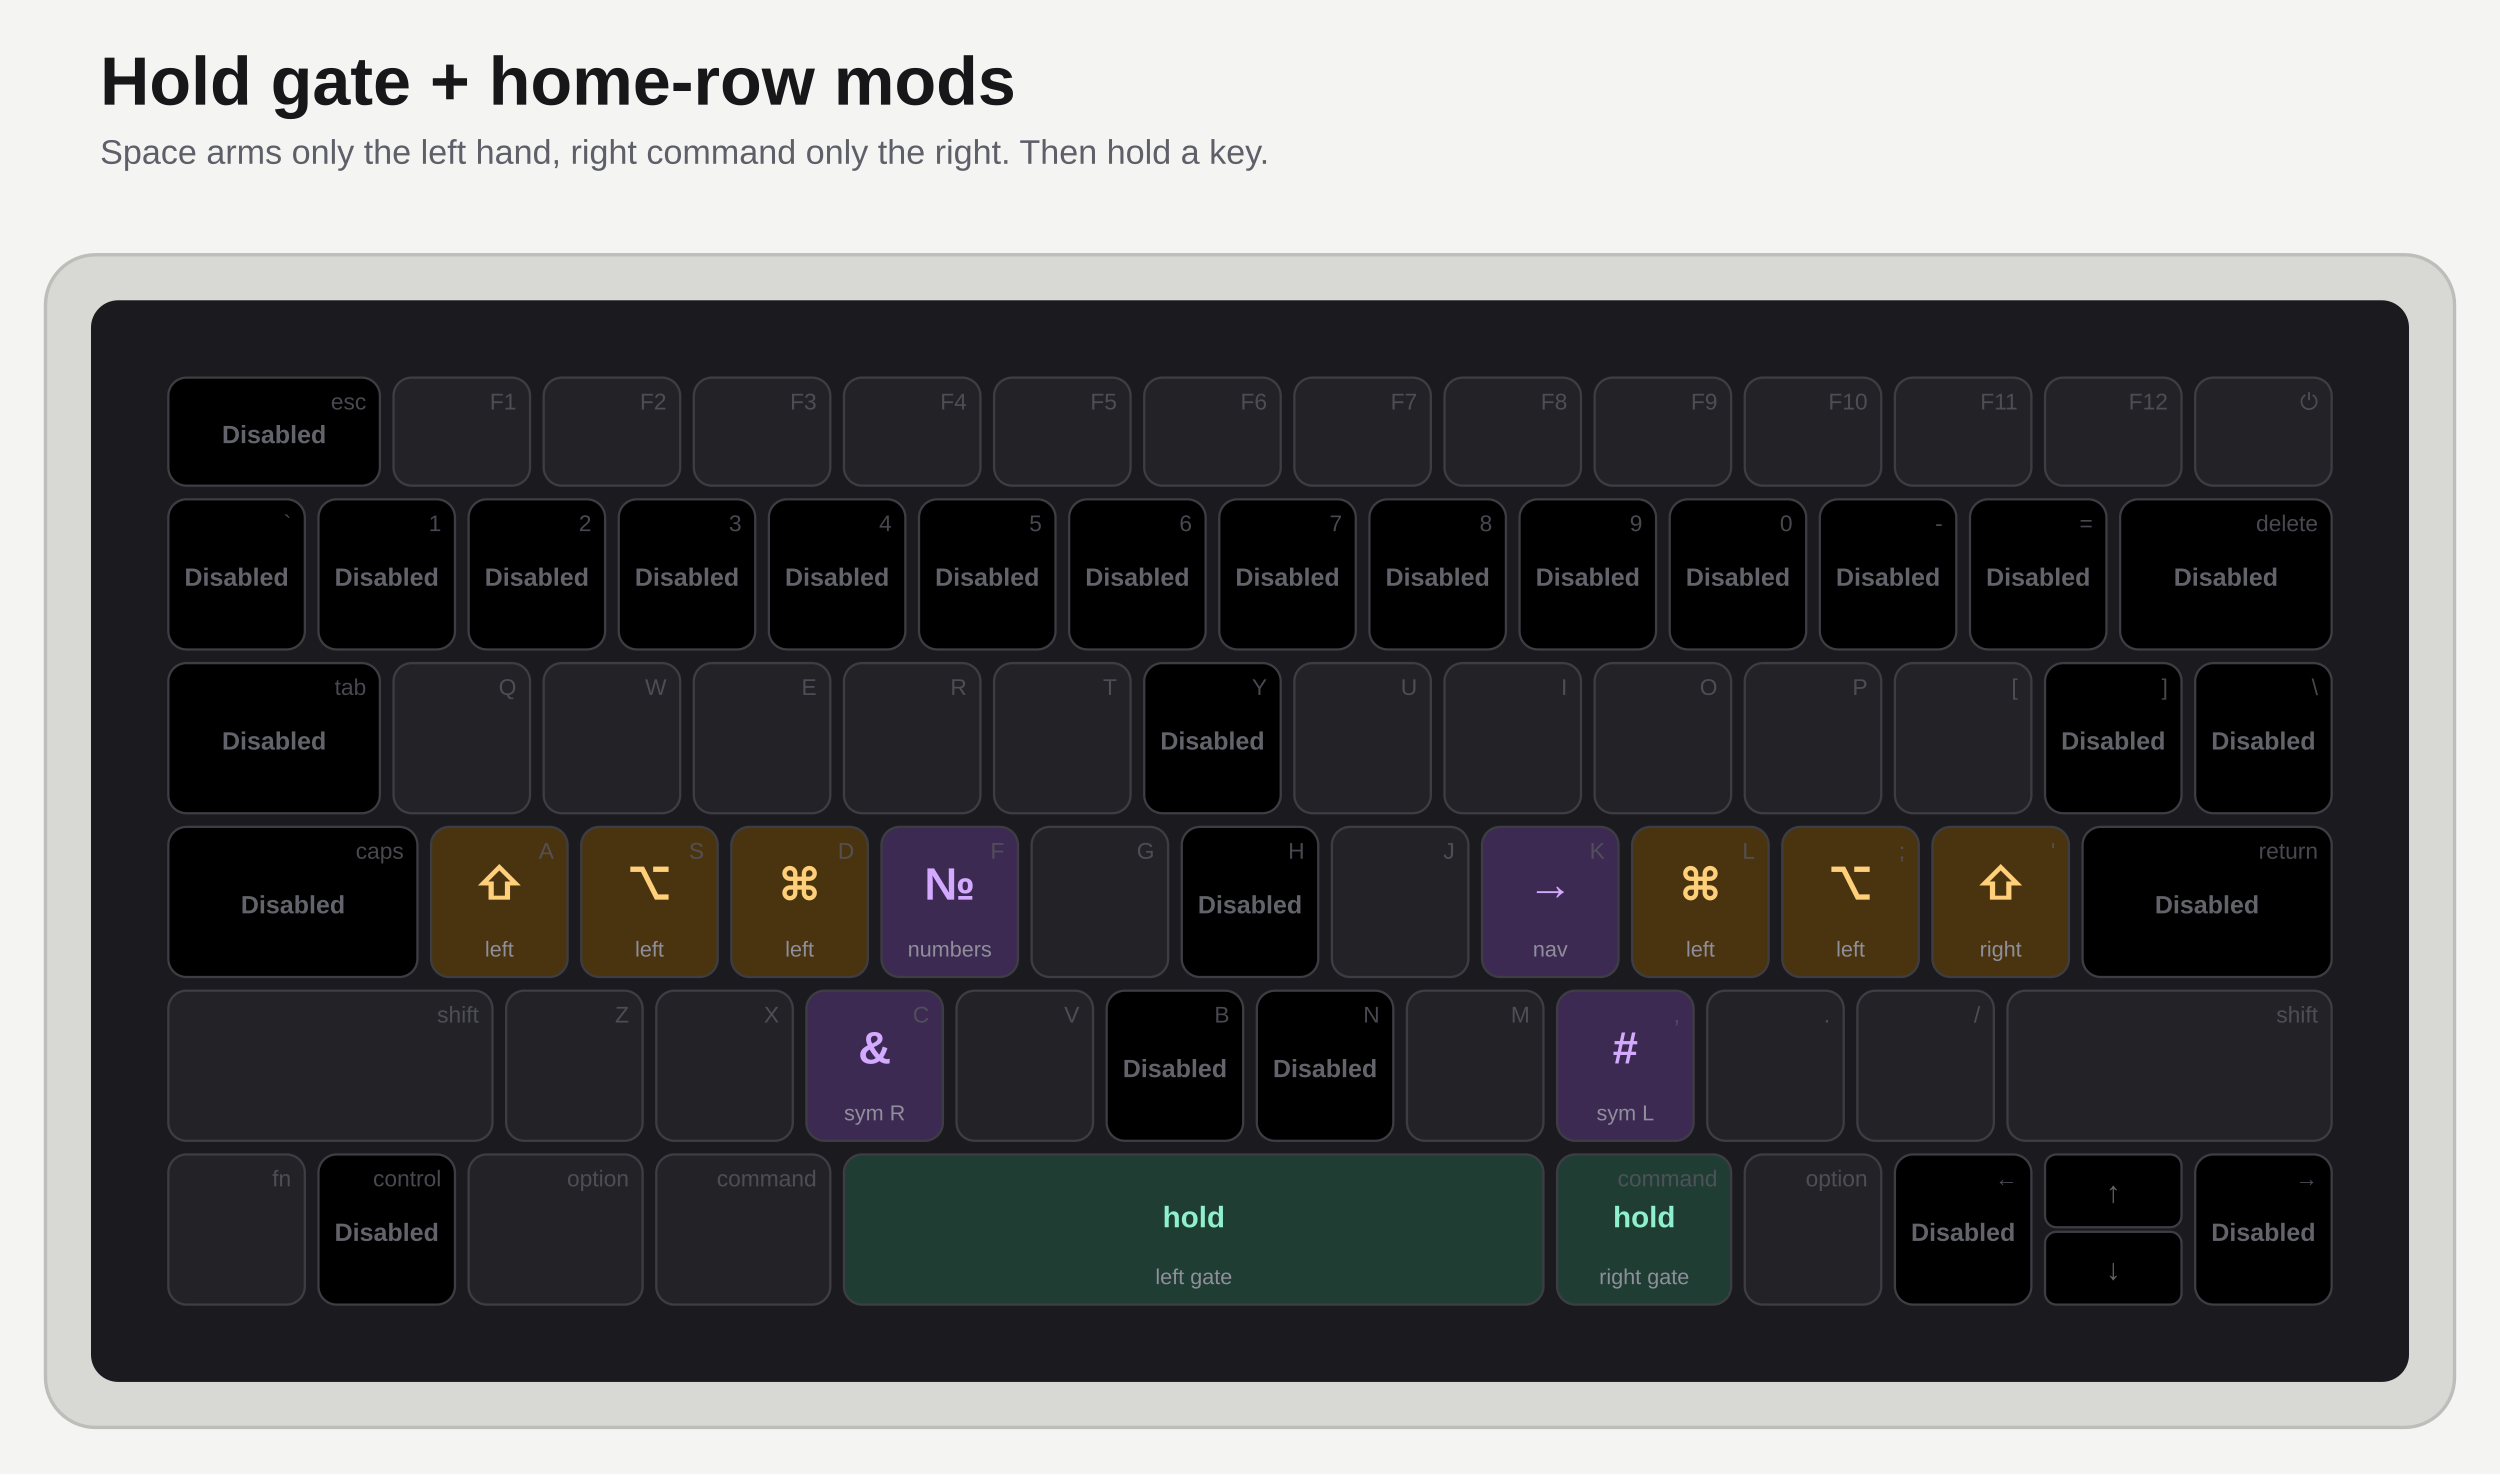
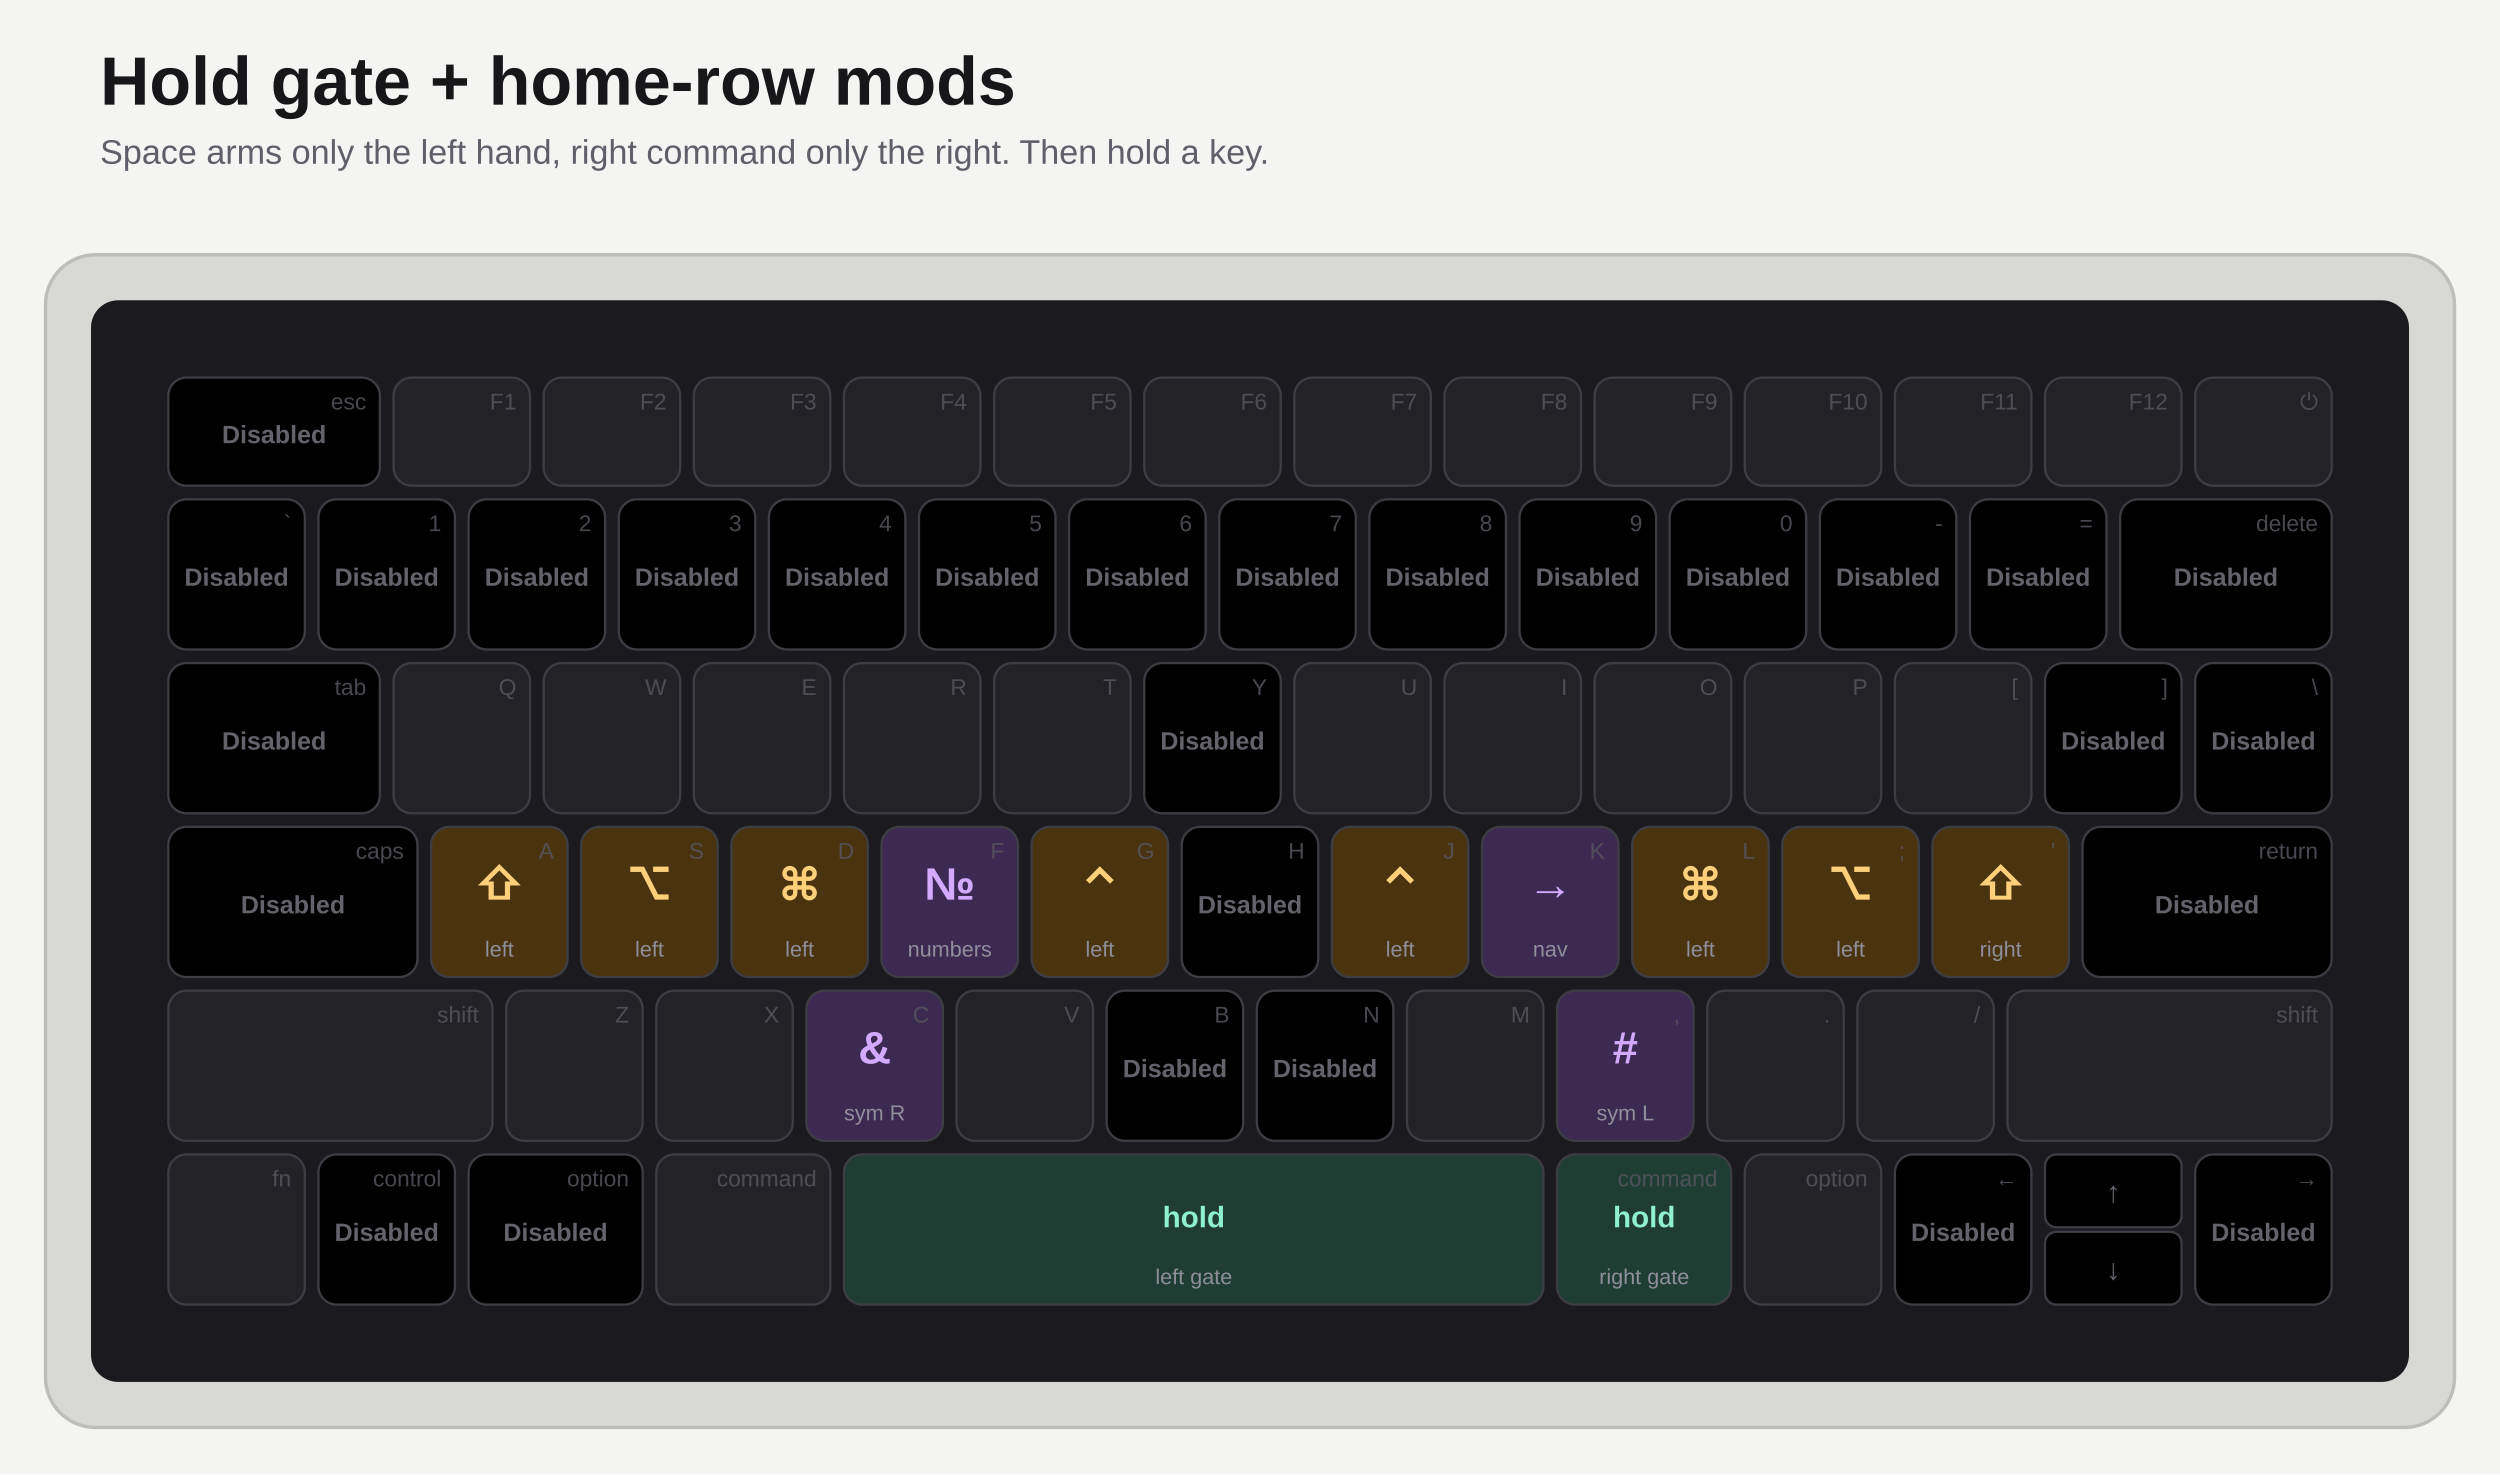
<svg xmlns="http://www.w3.org/2000/svg" width="1099" height="648" viewBox="0 0 1099 648" role="img" aria-label="Hold gate + home-row mods layer of the splitmac">
  <rect width="1099" height="648" fill="#f4f4f2" />
  <text x="44.0" y="46.0" fill="#17171a" font-size="30" font-weight="700" text-anchor="start" opacity="1.0" font-family="-apple-system, BlinkMacSystemFont, 'SF Pro Text', 'Helvetica Neue', Arial, sans-serif">Hold gate + home-row mods</text>
  <text x="44.0" y="72.0" fill="#5f5f6a" font-size="15" font-weight="400" text-anchor="start" opacity="1.0" font-family="-apple-system, BlinkMacSystemFont, 'SF Pro Text', 'Helvetica Neue', Arial, sans-serif">Space arms only the left hand, right command only the right. Then hold a key.</text>
  <rect x="20.0" y="112.0" width="1059.0" height="515.5" rx="22" fill="#d8d8d5" stroke="#bdbdb9" stroke-width="1.5" />
  <rect x="40.0" y="132.0" width="1019.0" height="475.5" rx="12" fill="#1b1b1f" />
  <rect x="74.0" y="166.0" width="93.0" height="47.5" rx="8" fill="#000000" stroke="#3d3d44" stroke-width="1" />
  <text x="161.0" y="180.0" fill="#55555e" font-size="10" font-weight="500" text-anchor="end" opacity="0.85" font-family="-apple-system, BlinkMacSystemFont, 'SF Pro Text', 'Helvetica Neue', Arial, sans-serif">esc</text>
  <text x="120.5" y="194.8" fill="#63636b" font-size="11" font-weight="600" text-anchor="middle" opacity="1.0" font-family="-apple-system, BlinkMacSystemFont, 'SF Pro Text', 'Helvetica Neue', Arial, sans-serif">Disabled</text>
  <rect x="173.0" y="166.0" width="60.0" height="47.5" rx="8" fill="#232327" stroke="#3d3d44" stroke-width="1" />
  <text x="227.0" y="180.0" fill="#55555e" font-size="10" font-weight="500" text-anchor="end" opacity="0.85" font-family="-apple-system, BlinkMacSystemFont, 'SF Pro Text', 'Helvetica Neue', Arial, sans-serif">F1</text>
  <rect x="239.0" y="166.0" width="60.0" height="47.5" rx="8" fill="#232327" stroke="#3d3d44" stroke-width="1" />
  <text x="293.0" y="180.0" fill="#55555e" font-size="10" font-weight="500" text-anchor="end" opacity="0.85" font-family="-apple-system, BlinkMacSystemFont, 'SF Pro Text', 'Helvetica Neue', Arial, sans-serif">F2</text>
  <rect x="305.0" y="166.0" width="60.0" height="47.5" rx="8" fill="#232327" stroke="#3d3d44" stroke-width="1" />
  <text x="359.0" y="180.0" fill="#55555e" font-size="10" font-weight="500" text-anchor="end" opacity="0.85" font-family="-apple-system, BlinkMacSystemFont, 'SF Pro Text', 'Helvetica Neue', Arial, sans-serif">F3</text>
  <rect x="371.0" y="166.0" width="60.0" height="47.5" rx="8" fill="#232327" stroke="#3d3d44" stroke-width="1" />
  <text x="425.0" y="180.0" fill="#55555e" font-size="10" font-weight="500" text-anchor="end" opacity="0.85" font-family="-apple-system, BlinkMacSystemFont, 'SF Pro Text', 'Helvetica Neue', Arial, sans-serif">F4</text>
  <rect x="437.0" y="166.0" width="60.0" height="47.5" rx="8" fill="#232327" stroke="#3d3d44" stroke-width="1" />
  <text x="491.0" y="180.0" fill="#55555e" font-size="10" font-weight="500" text-anchor="end" opacity="0.85" font-family="-apple-system, BlinkMacSystemFont, 'SF Pro Text', 'Helvetica Neue', Arial, sans-serif">F5</text>
  <rect x="503.0" y="166.0" width="60.0" height="47.5" rx="8" fill="#232327" stroke="#3d3d44" stroke-width="1" />
  <text x="557.0" y="180.0" fill="#55555e" font-size="10" font-weight="500" text-anchor="end" opacity="0.85" font-family="-apple-system, BlinkMacSystemFont, 'SF Pro Text', 'Helvetica Neue', Arial, sans-serif">F6</text>
  <rect x="569.0" y="166.0" width="60.0" height="47.5" rx="8" fill="#232327" stroke="#3d3d44" stroke-width="1" />
  <text x="623.0" y="180.0" fill="#55555e" font-size="10" font-weight="500" text-anchor="end" opacity="0.85" font-family="-apple-system, BlinkMacSystemFont, 'SF Pro Text', 'Helvetica Neue', Arial, sans-serif">F7</text>
  <rect x="635.0" y="166.0" width="60.0" height="47.5" rx="8" fill="#232327" stroke="#3d3d44" stroke-width="1" />
  <text x="689.0" y="180.0" fill="#55555e" font-size="10" font-weight="500" text-anchor="end" opacity="0.85" font-family="-apple-system, BlinkMacSystemFont, 'SF Pro Text', 'Helvetica Neue', Arial, sans-serif">F8</text>
  <rect x="701.0" y="166.0" width="60.0" height="47.5" rx="8" fill="#232327" stroke="#3d3d44" stroke-width="1" />
  <text x="755.0" y="180.0" fill="#55555e" font-size="10" font-weight="500" text-anchor="end" opacity="0.85" font-family="-apple-system, BlinkMacSystemFont, 'SF Pro Text', 'Helvetica Neue', Arial, sans-serif">F9</text>
  <rect x="767.0" y="166.0" width="60.0" height="47.5" rx="8" fill="#232327" stroke="#3d3d44" stroke-width="1" />
  <text x="821.0" y="180.0" fill="#55555e" font-size="10" font-weight="500" text-anchor="end" opacity="0.85" font-family="-apple-system, BlinkMacSystemFont, 'SF Pro Text', 'Helvetica Neue', Arial, sans-serif">F10</text>
  <rect x="833.0" y="166.0" width="60.0" height="47.5" rx="8" fill="#232327" stroke="#3d3d44" stroke-width="1" />
  <text x="887.0" y="180.0" fill="#55555e" font-size="10" font-weight="500" text-anchor="end" opacity="0.85" font-family="-apple-system, BlinkMacSystemFont, 'SF Pro Text', 'Helvetica Neue', Arial, sans-serif">F11</text>
  <rect x="899.0" y="166.0" width="60.0" height="47.5" rx="8" fill="#232327" stroke="#3d3d44" stroke-width="1" />
  <text x="953.0" y="180.0" fill="#55555e" font-size="10" font-weight="500" text-anchor="end" opacity="0.85" font-family="-apple-system, BlinkMacSystemFont, 'SF Pro Text', 'Helvetica Neue', Arial, sans-serif">F12</text>
  <rect x="965.0" y="166.0" width="60.0" height="47.5" rx="8" fill="#232327" stroke="#3d3d44" stroke-width="1" />
  <text x="1019.0" y="180.0" fill="#55555e" font-size="10" font-weight="500" text-anchor="end" opacity="0.85" font-family="-apple-system, BlinkMacSystemFont, 'SF Pro Text', 'Helvetica Neue', Arial, sans-serif">⏻</text>
  <rect x="74.0" y="219.5" width="60.0" height="66.0" rx="8" fill="#000000" stroke="#3d3d44" stroke-width="1" />
  <text x="128.0" y="233.5" fill="#55555e" font-size="10" font-weight="500" text-anchor="end" opacity="0.85" font-family="-apple-system, BlinkMacSystemFont, 'SF Pro Text', 'Helvetica Neue', Arial, sans-serif">`</text>
  <text x="104.0" y="257.5" fill="#63636b" font-size="11" font-weight="600" text-anchor="middle" opacity="1.0" font-family="-apple-system, BlinkMacSystemFont, 'SF Pro Text', 'Helvetica Neue', Arial, sans-serif">Disabled</text>
  <rect x="140.0" y="219.5" width="60.0" height="66.0" rx="8" fill="#000000" stroke="#3d3d44" stroke-width="1" />
  <text x="194.0" y="233.5" fill="#55555e" font-size="10" font-weight="500" text-anchor="end" opacity="0.85" font-family="-apple-system, BlinkMacSystemFont, 'SF Pro Text', 'Helvetica Neue', Arial, sans-serif">1</text>
  <text x="170.0" y="257.5" fill="#63636b" font-size="11" font-weight="600" text-anchor="middle" opacity="1.0" font-family="-apple-system, BlinkMacSystemFont, 'SF Pro Text', 'Helvetica Neue', Arial, sans-serif">Disabled</text>
  <rect x="206.0" y="219.5" width="60.0" height="66.0" rx="8" fill="#000000" stroke="#3d3d44" stroke-width="1" />
  <text x="260.0" y="233.5" fill="#55555e" font-size="10" font-weight="500" text-anchor="end" opacity="0.85" font-family="-apple-system, BlinkMacSystemFont, 'SF Pro Text', 'Helvetica Neue', Arial, sans-serif">2</text>
  <text x="236.0" y="257.5" fill="#63636b" font-size="11" font-weight="600" text-anchor="middle" opacity="1.0" font-family="-apple-system, BlinkMacSystemFont, 'SF Pro Text', 'Helvetica Neue', Arial, sans-serif">Disabled</text>
  <rect x="272.0" y="219.5" width="60.0" height="66.0" rx="8" fill="#000000" stroke="#3d3d44" stroke-width="1" />
  <text x="326.0" y="233.5" fill="#55555e" font-size="10" font-weight="500" text-anchor="end" opacity="0.85" font-family="-apple-system, BlinkMacSystemFont, 'SF Pro Text', 'Helvetica Neue', Arial, sans-serif">3</text>
  <text x="302.0" y="257.5" fill="#63636b" font-size="11" font-weight="600" text-anchor="middle" opacity="1.0" font-family="-apple-system, BlinkMacSystemFont, 'SF Pro Text', 'Helvetica Neue', Arial, sans-serif">Disabled</text>
  <rect x="338.0" y="219.5" width="60.0" height="66.0" rx="8" fill="#000000" stroke="#3d3d44" stroke-width="1" />
  <text x="392.0" y="233.5" fill="#55555e" font-size="10" font-weight="500" text-anchor="end" opacity="0.85" font-family="-apple-system, BlinkMacSystemFont, 'SF Pro Text', 'Helvetica Neue', Arial, sans-serif">4</text>
  <text x="368.0" y="257.5" fill="#63636b" font-size="11" font-weight="600" text-anchor="middle" opacity="1.0" font-family="-apple-system, BlinkMacSystemFont, 'SF Pro Text', 'Helvetica Neue', Arial, sans-serif">Disabled</text>
  <rect x="404.0" y="219.5" width="60.0" height="66.0" rx="8" fill="#000000" stroke="#3d3d44" stroke-width="1" />
  <text x="458.0" y="233.5" fill="#55555e" font-size="10" font-weight="500" text-anchor="end" opacity="0.85" font-family="-apple-system, BlinkMacSystemFont, 'SF Pro Text', 'Helvetica Neue', Arial, sans-serif">5</text>
  <text x="434.0" y="257.5" fill="#63636b" font-size="11" font-weight="600" text-anchor="middle" opacity="1.0" font-family="-apple-system, BlinkMacSystemFont, 'SF Pro Text', 'Helvetica Neue', Arial, sans-serif">Disabled</text>
  <rect x="470.0" y="219.5" width="60.0" height="66.0" rx="8" fill="#000000" stroke="#3d3d44" stroke-width="1" />
  <text x="524.0" y="233.5" fill="#55555e" font-size="10" font-weight="500" text-anchor="end" opacity="0.85" font-family="-apple-system, BlinkMacSystemFont, 'SF Pro Text', 'Helvetica Neue', Arial, sans-serif">6</text>
  <text x="500.0" y="257.5" fill="#63636b" font-size="11" font-weight="600" text-anchor="middle" opacity="1.0" font-family="-apple-system, BlinkMacSystemFont, 'SF Pro Text', 'Helvetica Neue', Arial, sans-serif">Disabled</text>
  <rect x="536.0" y="219.5" width="60.0" height="66.0" rx="8" fill="#000000" stroke="#3d3d44" stroke-width="1" />
  <text x="590.0" y="233.5" fill="#55555e" font-size="10" font-weight="500" text-anchor="end" opacity="0.85" font-family="-apple-system, BlinkMacSystemFont, 'SF Pro Text', 'Helvetica Neue', Arial, sans-serif">7</text>
  <text x="566.0" y="257.5" fill="#63636b" font-size="11" font-weight="600" text-anchor="middle" opacity="1.0" font-family="-apple-system, BlinkMacSystemFont, 'SF Pro Text', 'Helvetica Neue', Arial, sans-serif">Disabled</text>
  <rect x="602.0" y="219.5" width="60.0" height="66.0" rx="8" fill="#000000" stroke="#3d3d44" stroke-width="1" />
  <text x="656.0" y="233.5" fill="#55555e" font-size="10" font-weight="500" text-anchor="end" opacity="0.85" font-family="-apple-system, BlinkMacSystemFont, 'SF Pro Text', 'Helvetica Neue', Arial, sans-serif">8</text>
  <text x="632.0" y="257.5" fill="#63636b" font-size="11" font-weight="600" text-anchor="middle" opacity="1.0" font-family="-apple-system, BlinkMacSystemFont, 'SF Pro Text', 'Helvetica Neue', Arial, sans-serif">Disabled</text>
  <rect x="668.0" y="219.5" width="60.0" height="66.0" rx="8" fill="#000000" stroke="#3d3d44" stroke-width="1" />
  <text x="722.0" y="233.5" fill="#55555e" font-size="10" font-weight="500" text-anchor="end" opacity="0.85" font-family="-apple-system, BlinkMacSystemFont, 'SF Pro Text', 'Helvetica Neue', Arial, sans-serif">9</text>
  <text x="698.0" y="257.5" fill="#63636b" font-size="11" font-weight="600" text-anchor="middle" opacity="1.0" font-family="-apple-system, BlinkMacSystemFont, 'SF Pro Text', 'Helvetica Neue', Arial, sans-serif">Disabled</text>
  <rect x="734.0" y="219.5" width="60.0" height="66.0" rx="8" fill="#000000" stroke="#3d3d44" stroke-width="1" />
  <text x="788.0" y="233.5" fill="#55555e" font-size="10" font-weight="500" text-anchor="end" opacity="0.85" font-family="-apple-system, BlinkMacSystemFont, 'SF Pro Text', 'Helvetica Neue', Arial, sans-serif">0</text>
  <text x="764.0" y="257.5" fill="#63636b" font-size="11" font-weight="600" text-anchor="middle" opacity="1.0" font-family="-apple-system, BlinkMacSystemFont, 'SF Pro Text', 'Helvetica Neue', Arial, sans-serif">Disabled</text>
  <rect x="800.0" y="219.5" width="60.0" height="66.0" rx="8" fill="#000000" stroke="#3d3d44" stroke-width="1" />
  <text x="854.0" y="233.5" fill="#55555e" font-size="10" font-weight="500" text-anchor="end" opacity="0.85" font-family="-apple-system, BlinkMacSystemFont, 'SF Pro Text', 'Helvetica Neue', Arial, sans-serif">-</text>
  <text x="830.0" y="257.5" fill="#63636b" font-size="11" font-weight="600" text-anchor="middle" opacity="1.0" font-family="-apple-system, BlinkMacSystemFont, 'SF Pro Text', 'Helvetica Neue', Arial, sans-serif">Disabled</text>
  <rect x="866.0" y="219.5" width="60.0" height="66.0" rx="8" fill="#000000" stroke="#3d3d44" stroke-width="1" />
  <text x="920.0" y="233.5" fill="#55555e" font-size="10" font-weight="500" text-anchor="end" opacity="0.85" font-family="-apple-system, BlinkMacSystemFont, 'SF Pro Text', 'Helvetica Neue', Arial, sans-serif">=</text>
  <text x="896.0" y="257.5" fill="#63636b" font-size="11" font-weight="600" text-anchor="middle" opacity="1.0" font-family="-apple-system, BlinkMacSystemFont, 'SF Pro Text', 'Helvetica Neue', Arial, sans-serif">Disabled</text>
  <rect x="932.0" y="219.5" width="93.0" height="66.0" rx="8" fill="#000000" stroke="#3d3d44" stroke-width="1" />
  <text x="1019.0" y="233.5" fill="#55555e" font-size="10" font-weight="500" text-anchor="end" opacity="0.85" font-family="-apple-system, BlinkMacSystemFont, 'SF Pro Text', 'Helvetica Neue', Arial, sans-serif">delete</text>
  <text x="978.5" y="257.5" fill="#63636b" font-size="11" font-weight="600" text-anchor="middle" opacity="1.0" font-family="-apple-system, BlinkMacSystemFont, 'SF Pro Text', 'Helvetica Neue', Arial, sans-serif">Disabled</text>
  <rect x="74.0" y="291.5" width="93.0" height="66.0" rx="8" fill="#000000" stroke="#3d3d44" stroke-width="1" />
  <text x="161.0" y="305.5" fill="#55555e" font-size="10" font-weight="500" text-anchor="end" opacity="0.85" font-family="-apple-system, BlinkMacSystemFont, 'SF Pro Text', 'Helvetica Neue', Arial, sans-serif">tab</text>
  <text x="120.5" y="329.5" fill="#63636b" font-size="11" font-weight="600" text-anchor="middle" opacity="1.0" font-family="-apple-system, BlinkMacSystemFont, 'SF Pro Text', 'Helvetica Neue', Arial, sans-serif">Disabled</text>
  <rect x="173.0" y="291.5" width="60.0" height="66.0" rx="8" fill="#232327" stroke="#3d3d44" stroke-width="1" />
  <text x="227.0" y="305.5" fill="#55555e" font-size="10" font-weight="500" text-anchor="end" opacity="0.85" font-family="-apple-system, BlinkMacSystemFont, 'SF Pro Text', 'Helvetica Neue', Arial, sans-serif">Q</text>
  <rect x="239.0" y="291.5" width="60.0" height="66.0" rx="8" fill="#232327" stroke="#3d3d44" stroke-width="1" />
  <text x="293.0" y="305.5" fill="#55555e" font-size="10" font-weight="500" text-anchor="end" opacity="0.85" font-family="-apple-system, BlinkMacSystemFont, 'SF Pro Text', 'Helvetica Neue', Arial, sans-serif">W</text>
  <rect x="305.0" y="291.5" width="60.0" height="66.0" rx="8" fill="#232327" stroke="#3d3d44" stroke-width="1" />
  <text x="359.0" y="305.5" fill="#55555e" font-size="10" font-weight="500" text-anchor="end" opacity="0.85" font-family="-apple-system, BlinkMacSystemFont, 'SF Pro Text', 'Helvetica Neue', Arial, sans-serif">E</text>
  <rect x="371.0" y="291.5" width="60.0" height="66.0" rx="8" fill="#232327" stroke="#3d3d44" stroke-width="1" />
  <text x="425.0" y="305.5" fill="#55555e" font-size="10" font-weight="500" text-anchor="end" opacity="0.85" font-family="-apple-system, BlinkMacSystemFont, 'SF Pro Text', 'Helvetica Neue', Arial, sans-serif">R</text>
  <rect x="437.0" y="291.5" width="60.0" height="66.0" rx="8" fill="#232327" stroke="#3d3d44" stroke-width="1" />
  <text x="491.0" y="305.5" fill="#55555e" font-size="10" font-weight="500" text-anchor="end" opacity="0.85" font-family="-apple-system, BlinkMacSystemFont, 'SF Pro Text', 'Helvetica Neue', Arial, sans-serif">T</text>
  <rect x="503.0" y="291.5" width="60.0" height="66.0" rx="8" fill="#000000" stroke="#3d3d44" stroke-width="1" />
  <text x="557.0" y="305.5" fill="#55555e" font-size="10" font-weight="500" text-anchor="end" opacity="0.85" font-family="-apple-system, BlinkMacSystemFont, 'SF Pro Text', 'Helvetica Neue', Arial, sans-serif">Y</text>
  <text x="533.0" y="329.5" fill="#63636b" font-size="11" font-weight="600" text-anchor="middle" opacity="1.0" font-family="-apple-system, BlinkMacSystemFont, 'SF Pro Text', 'Helvetica Neue', Arial, sans-serif">Disabled</text>
  <rect x="569.0" y="291.5" width="60.0" height="66.0" rx="8" fill="#232327" stroke="#3d3d44" stroke-width="1" />
  <text x="623.0" y="305.5" fill="#55555e" font-size="10" font-weight="500" text-anchor="end" opacity="0.85" font-family="-apple-system, BlinkMacSystemFont, 'SF Pro Text', 'Helvetica Neue', Arial, sans-serif">U</text>
  <rect x="635.0" y="291.5" width="60.0" height="66.0" rx="8" fill="#232327" stroke="#3d3d44" stroke-width="1" />
  <text x="689.0" y="305.5" fill="#55555e" font-size="10" font-weight="500" text-anchor="end" opacity="0.85" font-family="-apple-system, BlinkMacSystemFont, 'SF Pro Text', 'Helvetica Neue', Arial, sans-serif">I</text>
  <rect x="701.0" y="291.5" width="60.0" height="66.0" rx="8" fill="#232327" stroke="#3d3d44" stroke-width="1" />
  <text x="755.0" y="305.5" fill="#55555e" font-size="10" font-weight="500" text-anchor="end" opacity="0.85" font-family="-apple-system, BlinkMacSystemFont, 'SF Pro Text', 'Helvetica Neue', Arial, sans-serif">O</text>
  <rect x="767.0" y="291.5" width="60.0" height="66.0" rx="8" fill="#232327" stroke="#3d3d44" stroke-width="1" />
  <text x="821.0" y="305.5" fill="#55555e" font-size="10" font-weight="500" text-anchor="end" opacity="0.85" font-family="-apple-system, BlinkMacSystemFont, 'SF Pro Text', 'Helvetica Neue', Arial, sans-serif">P</text>
  <rect x="833.0" y="291.5" width="60.0" height="66.0" rx="8" fill="#232327" stroke="#3d3d44" stroke-width="1" />
  <text x="887.0" y="305.5" fill="#55555e" font-size="10" font-weight="500" text-anchor="end" opacity="0.85" font-family="-apple-system, BlinkMacSystemFont, 'SF Pro Text', 'Helvetica Neue', Arial, sans-serif">[</text>
  <rect x="899.0" y="291.5" width="60.0" height="66.0" rx="8" fill="#000000" stroke="#3d3d44" stroke-width="1" />
  <text x="953.0" y="305.5" fill="#55555e" font-size="10" font-weight="500" text-anchor="end" opacity="0.85" font-family="-apple-system, BlinkMacSystemFont, 'SF Pro Text', 'Helvetica Neue', Arial, sans-serif">]</text>
  <text x="929.0" y="329.5" fill="#63636b" font-size="11" font-weight="600" text-anchor="middle" opacity="1.0" font-family="-apple-system, BlinkMacSystemFont, 'SF Pro Text', 'Helvetica Neue', Arial, sans-serif">Disabled</text>
  <rect x="965.0" y="291.5" width="60.0" height="66.0" rx="8" fill="#000000" stroke="#3d3d44" stroke-width="1" />
  <text x="1019.0" y="305.5" fill="#55555e" font-size="10" font-weight="500" text-anchor="end" opacity="0.85" font-family="-apple-system, BlinkMacSystemFont, 'SF Pro Text', 'Helvetica Neue', Arial, sans-serif">\</text>
  <text x="995.0" y="329.5" fill="#63636b" font-size="11" font-weight="600" text-anchor="middle" opacity="1.0" font-family="-apple-system, BlinkMacSystemFont, 'SF Pro Text', 'Helvetica Neue', Arial, sans-serif">Disabled</text>
  <rect x="74.0" y="363.5" width="109.5" height="66.0" rx="8" fill="#000000" stroke="#3d3d44" stroke-width="1" />
  <text x="177.5" y="377.5" fill="#55555e" font-size="10" font-weight="500" text-anchor="end" opacity="0.85" font-family="-apple-system, BlinkMacSystemFont, 'SF Pro Text', 'Helvetica Neue', Arial, sans-serif">caps</text>
  <text x="128.8" y="401.5" fill="#63636b" font-size="11" font-weight="600" text-anchor="middle" opacity="1.0" font-family="-apple-system, BlinkMacSystemFont, 'SF Pro Text', 'Helvetica Neue', Arial, sans-serif">Disabled</text>
  <rect x="189.5" y="363.5" width="60.0" height="66.0" rx="8" fill="#4a3410" stroke="#3d3d44" stroke-width="1" />
  <text x="243.5" y="377.5" fill="#55555e" font-size="10" font-weight="500" text-anchor="end" opacity="0.85" font-family="-apple-system, BlinkMacSystemFont, 'SF Pro Text', 'Helvetica Neue', Arial, sans-serif">A</text>
  <text x="219.5" y="395.5" fill="#ffcf7a" font-size="20" font-weight="700" text-anchor="middle" opacity="1.0" font-family="-apple-system, BlinkMacSystemFont, 'SF Pro Text', 'Helvetica Neue', Arial, sans-serif">⇧</text>
  <text x="219.5" y="420.5" fill="#8f8f9b" font-size="9.5" font-weight="500" text-anchor="middle" opacity="1.0" font-family="-apple-system, BlinkMacSystemFont, 'SF Pro Text', 'Helvetica Neue', Arial, sans-serif">left</text>
  <rect x="255.5" y="363.5" width="60.0" height="66.0" rx="8" fill="#4a3410" stroke="#3d3d44" stroke-width="1" />
  <text x="309.5" y="377.5" fill="#55555e" font-size="10" font-weight="500" text-anchor="end" opacity="0.85" font-family="-apple-system, BlinkMacSystemFont, 'SF Pro Text', 'Helvetica Neue', Arial, sans-serif">S</text>
  <text x="285.5" y="395.5" fill="#ffcf7a" font-size="20" font-weight="700" text-anchor="middle" opacity="1.0" font-family="-apple-system, BlinkMacSystemFont, 'SF Pro Text', 'Helvetica Neue', Arial, sans-serif">⌥</text>
  <text x="285.5" y="420.5" fill="#8f8f9b" font-size="9.5" font-weight="500" text-anchor="middle" opacity="1.0" font-family="-apple-system, BlinkMacSystemFont, 'SF Pro Text', 'Helvetica Neue', Arial, sans-serif">left</text>
  <rect x="321.5" y="363.5" width="60.0" height="66.0" rx="8" fill="#4a3410" stroke="#3d3d44" stroke-width="1" />
  <text x="375.5" y="377.5" fill="#55555e" font-size="10" font-weight="500" text-anchor="end" opacity="0.85" font-family="-apple-system, BlinkMacSystemFont, 'SF Pro Text', 'Helvetica Neue', Arial, sans-serif">D</text>
  <text x="351.5" y="395.5" fill="#ffcf7a" font-size="20" font-weight="700" text-anchor="middle" opacity="1.0" font-family="-apple-system, BlinkMacSystemFont, 'SF Pro Text', 'Helvetica Neue', Arial, sans-serif">⌘</text>
  <text x="351.5" y="420.5" fill="#8f8f9b" font-size="9.5" font-weight="500" text-anchor="middle" opacity="1.0" font-family="-apple-system, BlinkMacSystemFont, 'SF Pro Text', 'Helvetica Neue', Arial, sans-serif">left</text>
  <rect x="387.5" y="363.5" width="60.0" height="66.0" rx="8" fill="#3d2a52" stroke="#3d3d44" stroke-width="1" />
  <text x="441.5" y="377.5" fill="#55555e" font-size="10" font-weight="500" text-anchor="end" opacity="0.85" font-family="-apple-system, BlinkMacSystemFont, 'SF Pro Text', 'Helvetica Neue', Arial, sans-serif">F</text>
  <text x="417.5" y="395.5" fill="#d3aaff" font-size="20" font-weight="700" text-anchor="middle" opacity="1.0" font-family="-apple-system, BlinkMacSystemFont, 'SF Pro Text', 'Helvetica Neue', Arial, sans-serif">№</text>
  <text x="417.5" y="420.5" fill="#8f8f9b" font-size="9.5" font-weight="500" text-anchor="middle" opacity="1.0" font-family="-apple-system, BlinkMacSystemFont, 'SF Pro Text', 'Helvetica Neue', Arial, sans-serif">numbers</text>
-   <rect x="453.5" y="363.5" width="60.0" height="66.0" rx="8" fill="#232327" stroke="#3d3d44" stroke-width="1" />
+   <rect x="453.5" y="363.5" width="60.0" height="66.0" rx="8" fill="#4a3410" stroke="#3d3d44" stroke-width="1" />
  <text x="507.5" y="377.5" fill="#55555e" font-size="10" font-weight="500" text-anchor="end" opacity="0.85" font-family="-apple-system, BlinkMacSystemFont, 'SF Pro Text', 'Helvetica Neue', Arial, sans-serif">G</text>
+   <text x="483.5" y="395.5" fill="#ffcf7a" font-size="20" font-weight="700" text-anchor="middle" opacity="1.0" font-family="-apple-system, BlinkMacSystemFont, 'SF Pro Text', 'Helvetica Neue', Arial, sans-serif">⌃</text>
+   <text x="483.5" y="420.5" fill="#8f8f9b" font-size="9.5" font-weight="500" text-anchor="middle" opacity="1.0" font-family="-apple-system, BlinkMacSystemFont, 'SF Pro Text', 'Helvetica Neue', Arial, sans-serif">left</text>
  <rect x="519.5" y="363.5" width="60.0" height="66.0" rx="8" fill="#000000" stroke="#3d3d44" stroke-width="1" />
  <text x="573.5" y="377.5" fill="#55555e" font-size="10" font-weight="500" text-anchor="end" opacity="0.85" font-family="-apple-system, BlinkMacSystemFont, 'SF Pro Text', 'Helvetica Neue', Arial, sans-serif">H</text>
  <text x="549.5" y="401.5" fill="#63636b" font-size="11" font-weight="600" text-anchor="middle" opacity="1.0" font-family="-apple-system, BlinkMacSystemFont, 'SF Pro Text', 'Helvetica Neue', Arial, sans-serif">Disabled</text>
-   <rect x="585.5" y="363.5" width="60.0" height="66.0" rx="8" fill="#232327" stroke="#3d3d44" stroke-width="1" />
+   <rect x="585.5" y="363.5" width="60.0" height="66.0" rx="8" fill="#4a3410" stroke="#3d3d44" stroke-width="1" />
  <text x="639.5" y="377.5" fill="#55555e" font-size="10" font-weight="500" text-anchor="end" opacity="0.85" font-family="-apple-system, BlinkMacSystemFont, 'SF Pro Text', 'Helvetica Neue', Arial, sans-serif">J</text>
+   <text x="615.5" y="395.5" fill="#ffcf7a" font-size="20" font-weight="700" text-anchor="middle" opacity="1.0" font-family="-apple-system, BlinkMacSystemFont, 'SF Pro Text', 'Helvetica Neue', Arial, sans-serif">⌃</text>
+   <text x="615.5" y="420.5" fill="#8f8f9b" font-size="9.5" font-weight="500" text-anchor="middle" opacity="1.0" font-family="-apple-system, BlinkMacSystemFont, 'SF Pro Text', 'Helvetica Neue', Arial, sans-serif">left</text>
  <rect x="651.5" y="363.5" width="60.0" height="66.0" rx="8" fill="#3d2a52" stroke="#3d3d44" stroke-width="1" />
  <text x="705.5" y="377.5" fill="#55555e" font-size="10" font-weight="500" text-anchor="end" opacity="0.85" font-family="-apple-system, BlinkMacSystemFont, 'SF Pro Text', 'Helvetica Neue', Arial, sans-serif">K</text>
  <text x="681.5" y="395.5" fill="#d3aaff" font-size="20" font-weight="700" text-anchor="middle" opacity="1.0" font-family="-apple-system, BlinkMacSystemFont, 'SF Pro Text', 'Helvetica Neue', Arial, sans-serif">→</text>
  <text x="681.5" y="420.5" fill="#8f8f9b" font-size="9.5" font-weight="500" text-anchor="middle" opacity="1.0" font-family="-apple-system, BlinkMacSystemFont, 'SF Pro Text', 'Helvetica Neue', Arial, sans-serif">nav</text>
  <rect x="717.5" y="363.5" width="60.0" height="66.0" rx="8" fill="#4a3410" stroke="#3d3d44" stroke-width="1" />
  <text x="771.5" y="377.5" fill="#55555e" font-size="10" font-weight="500" text-anchor="end" opacity="0.85" font-family="-apple-system, BlinkMacSystemFont, 'SF Pro Text', 'Helvetica Neue', Arial, sans-serif">L</text>
  <text x="747.5" y="395.5" fill="#ffcf7a" font-size="20" font-weight="700" text-anchor="middle" opacity="1.0" font-family="-apple-system, BlinkMacSystemFont, 'SF Pro Text', 'Helvetica Neue', Arial, sans-serif">⌘</text>
  <text x="747.5" y="420.5" fill="#8f8f9b" font-size="9.5" font-weight="500" text-anchor="middle" opacity="1.0" font-family="-apple-system, BlinkMacSystemFont, 'SF Pro Text', 'Helvetica Neue', Arial, sans-serif">left</text>
  <rect x="783.5" y="363.5" width="60.0" height="66.0" rx="8" fill="#4a3410" stroke="#3d3d44" stroke-width="1" />
  <text x="837.5" y="377.5" fill="#55555e" font-size="10" font-weight="500" text-anchor="end" opacity="0.85" font-family="-apple-system, BlinkMacSystemFont, 'SF Pro Text', 'Helvetica Neue', Arial, sans-serif">;</text>
  <text x="813.5" y="395.5" fill="#ffcf7a" font-size="20" font-weight="700" text-anchor="middle" opacity="1.0" font-family="-apple-system, BlinkMacSystemFont, 'SF Pro Text', 'Helvetica Neue', Arial, sans-serif">⌥</text>
  <text x="813.5" y="420.5" fill="#8f8f9b" font-size="9.5" font-weight="500" text-anchor="middle" opacity="1.0" font-family="-apple-system, BlinkMacSystemFont, 'SF Pro Text', 'Helvetica Neue', Arial, sans-serif">left</text>
  <rect x="849.5" y="363.5" width="60.0" height="66.0" rx="8" fill="#4a3410" stroke="#3d3d44" stroke-width="1" />
  <text x="903.5" y="377.5" fill="#55555e" font-size="10" font-weight="500" text-anchor="end" opacity="0.85" font-family="-apple-system, BlinkMacSystemFont, 'SF Pro Text', 'Helvetica Neue', Arial, sans-serif">'</text>
  <text x="879.5" y="395.5" fill="#ffcf7a" font-size="20" font-weight="700" text-anchor="middle" opacity="1.0" font-family="-apple-system, BlinkMacSystemFont, 'SF Pro Text', 'Helvetica Neue', Arial, sans-serif">⇧</text>
  <text x="879.5" y="420.5" fill="#8f8f9b" font-size="9.5" font-weight="500" text-anchor="middle" opacity="1.0" font-family="-apple-system, BlinkMacSystemFont, 'SF Pro Text', 'Helvetica Neue', Arial, sans-serif">right</text>
  <rect x="915.5" y="363.5" width="109.5" height="66.0" rx="8" fill="#000000" stroke="#3d3d44" stroke-width="1" />
  <text x="1019.0" y="377.5" fill="#55555e" font-size="10" font-weight="500" text-anchor="end" opacity="0.85" font-family="-apple-system, BlinkMacSystemFont, 'SF Pro Text', 'Helvetica Neue', Arial, sans-serif">return</text>
  <text x="970.2" y="401.5" fill="#63636b" font-size="11" font-weight="600" text-anchor="middle" opacity="1.0" font-family="-apple-system, BlinkMacSystemFont, 'SF Pro Text', 'Helvetica Neue', Arial, sans-serif">Disabled</text>
  <rect x="74.0" y="435.5" width="142.5" height="66.0" rx="8" fill="#232327" stroke="#3d3d44" stroke-width="1" />
  <text x="210.5" y="449.5" fill="#55555e" font-size="10" font-weight="500" text-anchor="end" opacity="0.85" font-family="-apple-system, BlinkMacSystemFont, 'SF Pro Text', 'Helvetica Neue', Arial, sans-serif">shift</text>
  <rect x="222.5" y="435.5" width="60.0" height="66.0" rx="8" fill="#232327" stroke="#3d3d44" stroke-width="1" />
  <text x="276.5" y="449.5" fill="#55555e" font-size="10" font-weight="500" text-anchor="end" opacity="0.85" font-family="-apple-system, BlinkMacSystemFont, 'SF Pro Text', 'Helvetica Neue', Arial, sans-serif">Z</text>
  <rect x="288.5" y="435.5" width="60.0" height="66.0" rx="8" fill="#232327" stroke="#3d3d44" stroke-width="1" />
  <text x="342.5" y="449.5" fill="#55555e" font-size="10" font-weight="500" text-anchor="end" opacity="0.85" font-family="-apple-system, BlinkMacSystemFont, 'SF Pro Text', 'Helvetica Neue', Arial, sans-serif">X</text>
  <rect x="354.5" y="435.5" width="60.0" height="66.0" rx="8" fill="#3d2a52" stroke="#3d3d44" stroke-width="1" />
  <text x="408.5" y="449.5" fill="#55555e" font-size="10" font-weight="500" text-anchor="end" opacity="0.85" font-family="-apple-system, BlinkMacSystemFont, 'SF Pro Text', 'Helvetica Neue', Arial, sans-serif">C</text>
  <text x="384.5" y="467.5" fill="#d3aaff" font-size="20" font-weight="700" text-anchor="middle" opacity="1.0" font-family="-apple-system, BlinkMacSystemFont, 'SF Pro Text', 'Helvetica Neue', Arial, sans-serif">&amp;</text>
  <text x="384.5" y="492.5" fill="#8f8f9b" font-size="9.5" font-weight="500" text-anchor="middle" opacity="1.0" font-family="-apple-system, BlinkMacSystemFont, 'SF Pro Text', 'Helvetica Neue', Arial, sans-serif">sym R</text>
  <rect x="420.5" y="435.5" width="60.0" height="66.0" rx="8" fill="#232327" stroke="#3d3d44" stroke-width="1" />
  <text x="474.5" y="449.5" fill="#55555e" font-size="10" font-weight="500" text-anchor="end" opacity="0.85" font-family="-apple-system, BlinkMacSystemFont, 'SF Pro Text', 'Helvetica Neue', Arial, sans-serif">V</text>
  <rect x="486.5" y="435.5" width="60.0" height="66.0" rx="8" fill="#000000" stroke="#3d3d44" stroke-width="1" />
  <text x="540.5" y="449.5" fill="#55555e" font-size="10" font-weight="500" text-anchor="end" opacity="0.85" font-family="-apple-system, BlinkMacSystemFont, 'SF Pro Text', 'Helvetica Neue', Arial, sans-serif">B</text>
  <text x="516.5" y="473.5" fill="#63636b" font-size="11" font-weight="600" text-anchor="middle" opacity="1.0" font-family="-apple-system, BlinkMacSystemFont, 'SF Pro Text', 'Helvetica Neue', Arial, sans-serif">Disabled</text>
  <rect x="552.5" y="435.5" width="60.0" height="66.0" rx="8" fill="#000000" stroke="#3d3d44" stroke-width="1" />
  <text x="606.5" y="449.5" fill="#55555e" font-size="10" font-weight="500" text-anchor="end" opacity="0.85" font-family="-apple-system, BlinkMacSystemFont, 'SF Pro Text', 'Helvetica Neue', Arial, sans-serif">N</text>
  <text x="582.5" y="473.5" fill="#63636b" font-size="11" font-weight="600" text-anchor="middle" opacity="1.0" font-family="-apple-system, BlinkMacSystemFont, 'SF Pro Text', 'Helvetica Neue', Arial, sans-serif">Disabled</text>
  <rect x="618.5" y="435.5" width="60.0" height="66.0" rx="8" fill="#232327" stroke="#3d3d44" stroke-width="1" />
  <text x="672.5" y="449.5" fill="#55555e" font-size="10" font-weight="500" text-anchor="end" opacity="0.85" font-family="-apple-system, BlinkMacSystemFont, 'SF Pro Text', 'Helvetica Neue', Arial, sans-serif">M</text>
  <rect x="684.5" y="435.5" width="60.0" height="66.0" rx="8" fill="#3d2a52" stroke="#3d3d44" stroke-width="1" />
  <text x="738.5" y="449.5" fill="#55555e" font-size="10" font-weight="500" text-anchor="end" opacity="0.85" font-family="-apple-system, BlinkMacSystemFont, 'SF Pro Text', 'Helvetica Neue', Arial, sans-serif">,</text>
  <text x="714.5" y="467.5" fill="#d3aaff" font-size="20" font-weight="700" text-anchor="middle" opacity="1.0" font-family="-apple-system, BlinkMacSystemFont, 'SF Pro Text', 'Helvetica Neue', Arial, sans-serif">#</text>
  <text x="714.5" y="492.5" fill="#8f8f9b" font-size="9.5" font-weight="500" text-anchor="middle" opacity="1.0" font-family="-apple-system, BlinkMacSystemFont, 'SF Pro Text', 'Helvetica Neue', Arial, sans-serif">sym L</text>
  <rect x="750.5" y="435.5" width="60.0" height="66.0" rx="8" fill="#232327" stroke="#3d3d44" stroke-width="1" />
  <text x="804.5" y="449.5" fill="#55555e" font-size="10" font-weight="500" text-anchor="end" opacity="0.85" font-family="-apple-system, BlinkMacSystemFont, 'SF Pro Text', 'Helvetica Neue', Arial, sans-serif">.</text>
  <rect x="816.5" y="435.5" width="60.0" height="66.0" rx="8" fill="#232327" stroke="#3d3d44" stroke-width="1" />
  <text x="870.5" y="449.5" fill="#55555e" font-size="10" font-weight="500" text-anchor="end" opacity="0.85" font-family="-apple-system, BlinkMacSystemFont, 'SF Pro Text', 'Helvetica Neue', Arial, sans-serif">/</text>
  <rect x="882.5" y="435.5" width="142.5" height="66.0" rx="8" fill="#232327" stroke="#3d3d44" stroke-width="1" />
  <text x="1019.0" y="449.5" fill="#55555e" font-size="10" font-weight="500" text-anchor="end" opacity="0.85" font-family="-apple-system, BlinkMacSystemFont, 'SF Pro Text', 'Helvetica Neue', Arial, sans-serif">shift</text>
  <rect x="74.0" y="507.5" width="60.0" height="66.0" rx="8" fill="#232327" stroke="#3d3d44" stroke-width="1" />
  <text x="128.0" y="521.5" fill="#55555e" font-size="10" font-weight="500" text-anchor="end" opacity="0.85" font-family="-apple-system, BlinkMacSystemFont, 'SF Pro Text', 'Helvetica Neue', Arial, sans-serif">fn</text>
  <rect x="140.0" y="507.5" width="60.0" height="66.0" rx="8" fill="#000000" stroke="#3d3d44" stroke-width="1" />
  <text x="194.0" y="521.5" fill="#55555e" font-size="10" font-weight="500" text-anchor="end" opacity="0.85" font-family="-apple-system, BlinkMacSystemFont, 'SF Pro Text', 'Helvetica Neue', Arial, sans-serif">control</text>
  <text x="170.0" y="545.5" fill="#63636b" font-size="11" font-weight="600" text-anchor="middle" opacity="1.0" font-family="-apple-system, BlinkMacSystemFont, 'SF Pro Text', 'Helvetica Neue', Arial, sans-serif">Disabled</text>
-   <rect x="206.0" y="507.5" width="76.5" height="66.0" rx="8" fill="#232327" stroke="#3d3d44" stroke-width="1" />
+   <rect x="206.0" y="507.5" width="76.5" height="66.0" rx="8" fill="#000000" stroke="#3d3d44" stroke-width="1" />
  <text x="276.5" y="521.5" fill="#55555e" font-size="10" font-weight="500" text-anchor="end" opacity="0.85" font-family="-apple-system, BlinkMacSystemFont, 'SF Pro Text', 'Helvetica Neue', Arial, sans-serif">option</text>
+   <text x="244.2" y="545.5" fill="#63636b" font-size="11" font-weight="600" text-anchor="middle" opacity="1.0" font-family="-apple-system, BlinkMacSystemFont, 'SF Pro Text', 'Helvetica Neue', Arial, sans-serif">Disabled</text>
  <rect x="288.5" y="507.5" width="76.5" height="66.0" rx="8" fill="#232327" stroke="#3d3d44" stroke-width="1" />
  <text x="359.0" y="521.5" fill="#55555e" font-size="10" font-weight="500" text-anchor="end" opacity="0.85" font-family="-apple-system, BlinkMacSystemFont, 'SF Pro Text', 'Helvetica Neue', Arial, sans-serif">command</text>
  <rect x="371.0" y="507.5" width="307.5" height="66.0" rx="8" fill="#1f3d33" stroke="#3d3d44" stroke-width="1" />
  <text x="524.8" y="539.5" fill="#8ff0cd" font-size="13" font-weight="600" text-anchor="middle" opacity="1.0" font-family="-apple-system, BlinkMacSystemFont, 'SF Pro Text', 'Helvetica Neue', Arial, sans-serif">hold</text>
  <text x="524.8" y="564.5" fill="#8f8f9b" font-size="9.5" font-weight="500" text-anchor="middle" opacity="1.0" font-family="-apple-system, BlinkMacSystemFont, 'SF Pro Text', 'Helvetica Neue', Arial, sans-serif">left gate</text>
  <rect x="684.5" y="507.5" width="76.5" height="66.0" rx="8" fill="#1f3d33" stroke="#3d3d44" stroke-width="1" />
  <text x="755.0" y="521.5" fill="#55555e" font-size="10" font-weight="500" text-anchor="end" opacity="0.85" font-family="-apple-system, BlinkMacSystemFont, 'SF Pro Text', 'Helvetica Neue', Arial, sans-serif">command</text>
  <text x="722.8" y="539.5" fill="#8ff0cd" font-size="13" font-weight="600" text-anchor="middle" opacity="1.0" font-family="-apple-system, BlinkMacSystemFont, 'SF Pro Text', 'Helvetica Neue', Arial, sans-serif">hold</text>
  <text x="722.8" y="564.5" fill="#8f8f9b" font-size="9.5" font-weight="500" text-anchor="middle" opacity="1.0" font-family="-apple-system, BlinkMacSystemFont, 'SF Pro Text', 'Helvetica Neue', Arial, sans-serif">right gate</text>
  <rect x="767.0" y="507.5" width="60.0" height="66.0" rx="8" fill="#232327" stroke="#3d3d44" stroke-width="1" />
  <text x="821.0" y="521.5" fill="#55555e" font-size="10" font-weight="500" text-anchor="end" opacity="0.85" font-family="-apple-system, BlinkMacSystemFont, 'SF Pro Text', 'Helvetica Neue', Arial, sans-serif">option</text>
  <rect x="833.0" y="507.5" width="60.0" height="66.0" rx="8" fill="#000000" stroke="#3d3d44" stroke-width="1" />
  <text x="887.0" y="521.5" fill="#55555e" font-size="10" font-weight="500" text-anchor="end" opacity="0.85" font-family="-apple-system, BlinkMacSystemFont, 'SF Pro Text', 'Helvetica Neue', Arial, sans-serif">←</text>
  <text x="863.0" y="545.5" fill="#63636b" font-size="11" font-weight="600" text-anchor="middle" opacity="1.0" font-family="-apple-system, BlinkMacSystemFont, 'SF Pro Text', 'Helvetica Neue', Arial, sans-serif">Disabled</text>
  <rect x="899.0" y="507.5" width="60.0" height="32.0" rx="5" fill="#000000" stroke="#3d3d44" stroke-width="1" />
  <text x="929.0" y="528.5" fill="#63636b" font-size="13" font-weight="600" text-anchor="middle" opacity="1.0" font-family="-apple-system, BlinkMacSystemFont, 'SF Pro Text', 'Helvetica Neue', Arial, sans-serif">↑</text>
  <rect x="899.0" y="541.5" width="60.0" height="32.0" rx="5" fill="#000000" stroke="#3d3d44" stroke-width="1" />
  <text x="929.0" y="562.5" fill="#63636b" font-size="13" font-weight="600" text-anchor="middle" opacity="1.0" font-family="-apple-system, BlinkMacSystemFont, 'SF Pro Text', 'Helvetica Neue', Arial, sans-serif">↓</text>
  <rect x="965.0" y="507.5" width="60.0" height="66.0" rx="8" fill="#000000" stroke="#3d3d44" stroke-width="1" />
  <text x="1019.0" y="521.5" fill="#55555e" font-size="10" font-weight="500" text-anchor="end" opacity="0.85" font-family="-apple-system, BlinkMacSystemFont, 'SF Pro Text', 'Helvetica Neue', Arial, sans-serif">→</text>
  <text x="995.0" y="545.5" fill="#63636b" font-size="11" font-weight="600" text-anchor="middle" opacity="1.0" font-family="-apple-system, BlinkMacSystemFont, 'SF Pro Text', 'Helvetica Neue', Arial, sans-serif">Disabled</text>
</svg>
